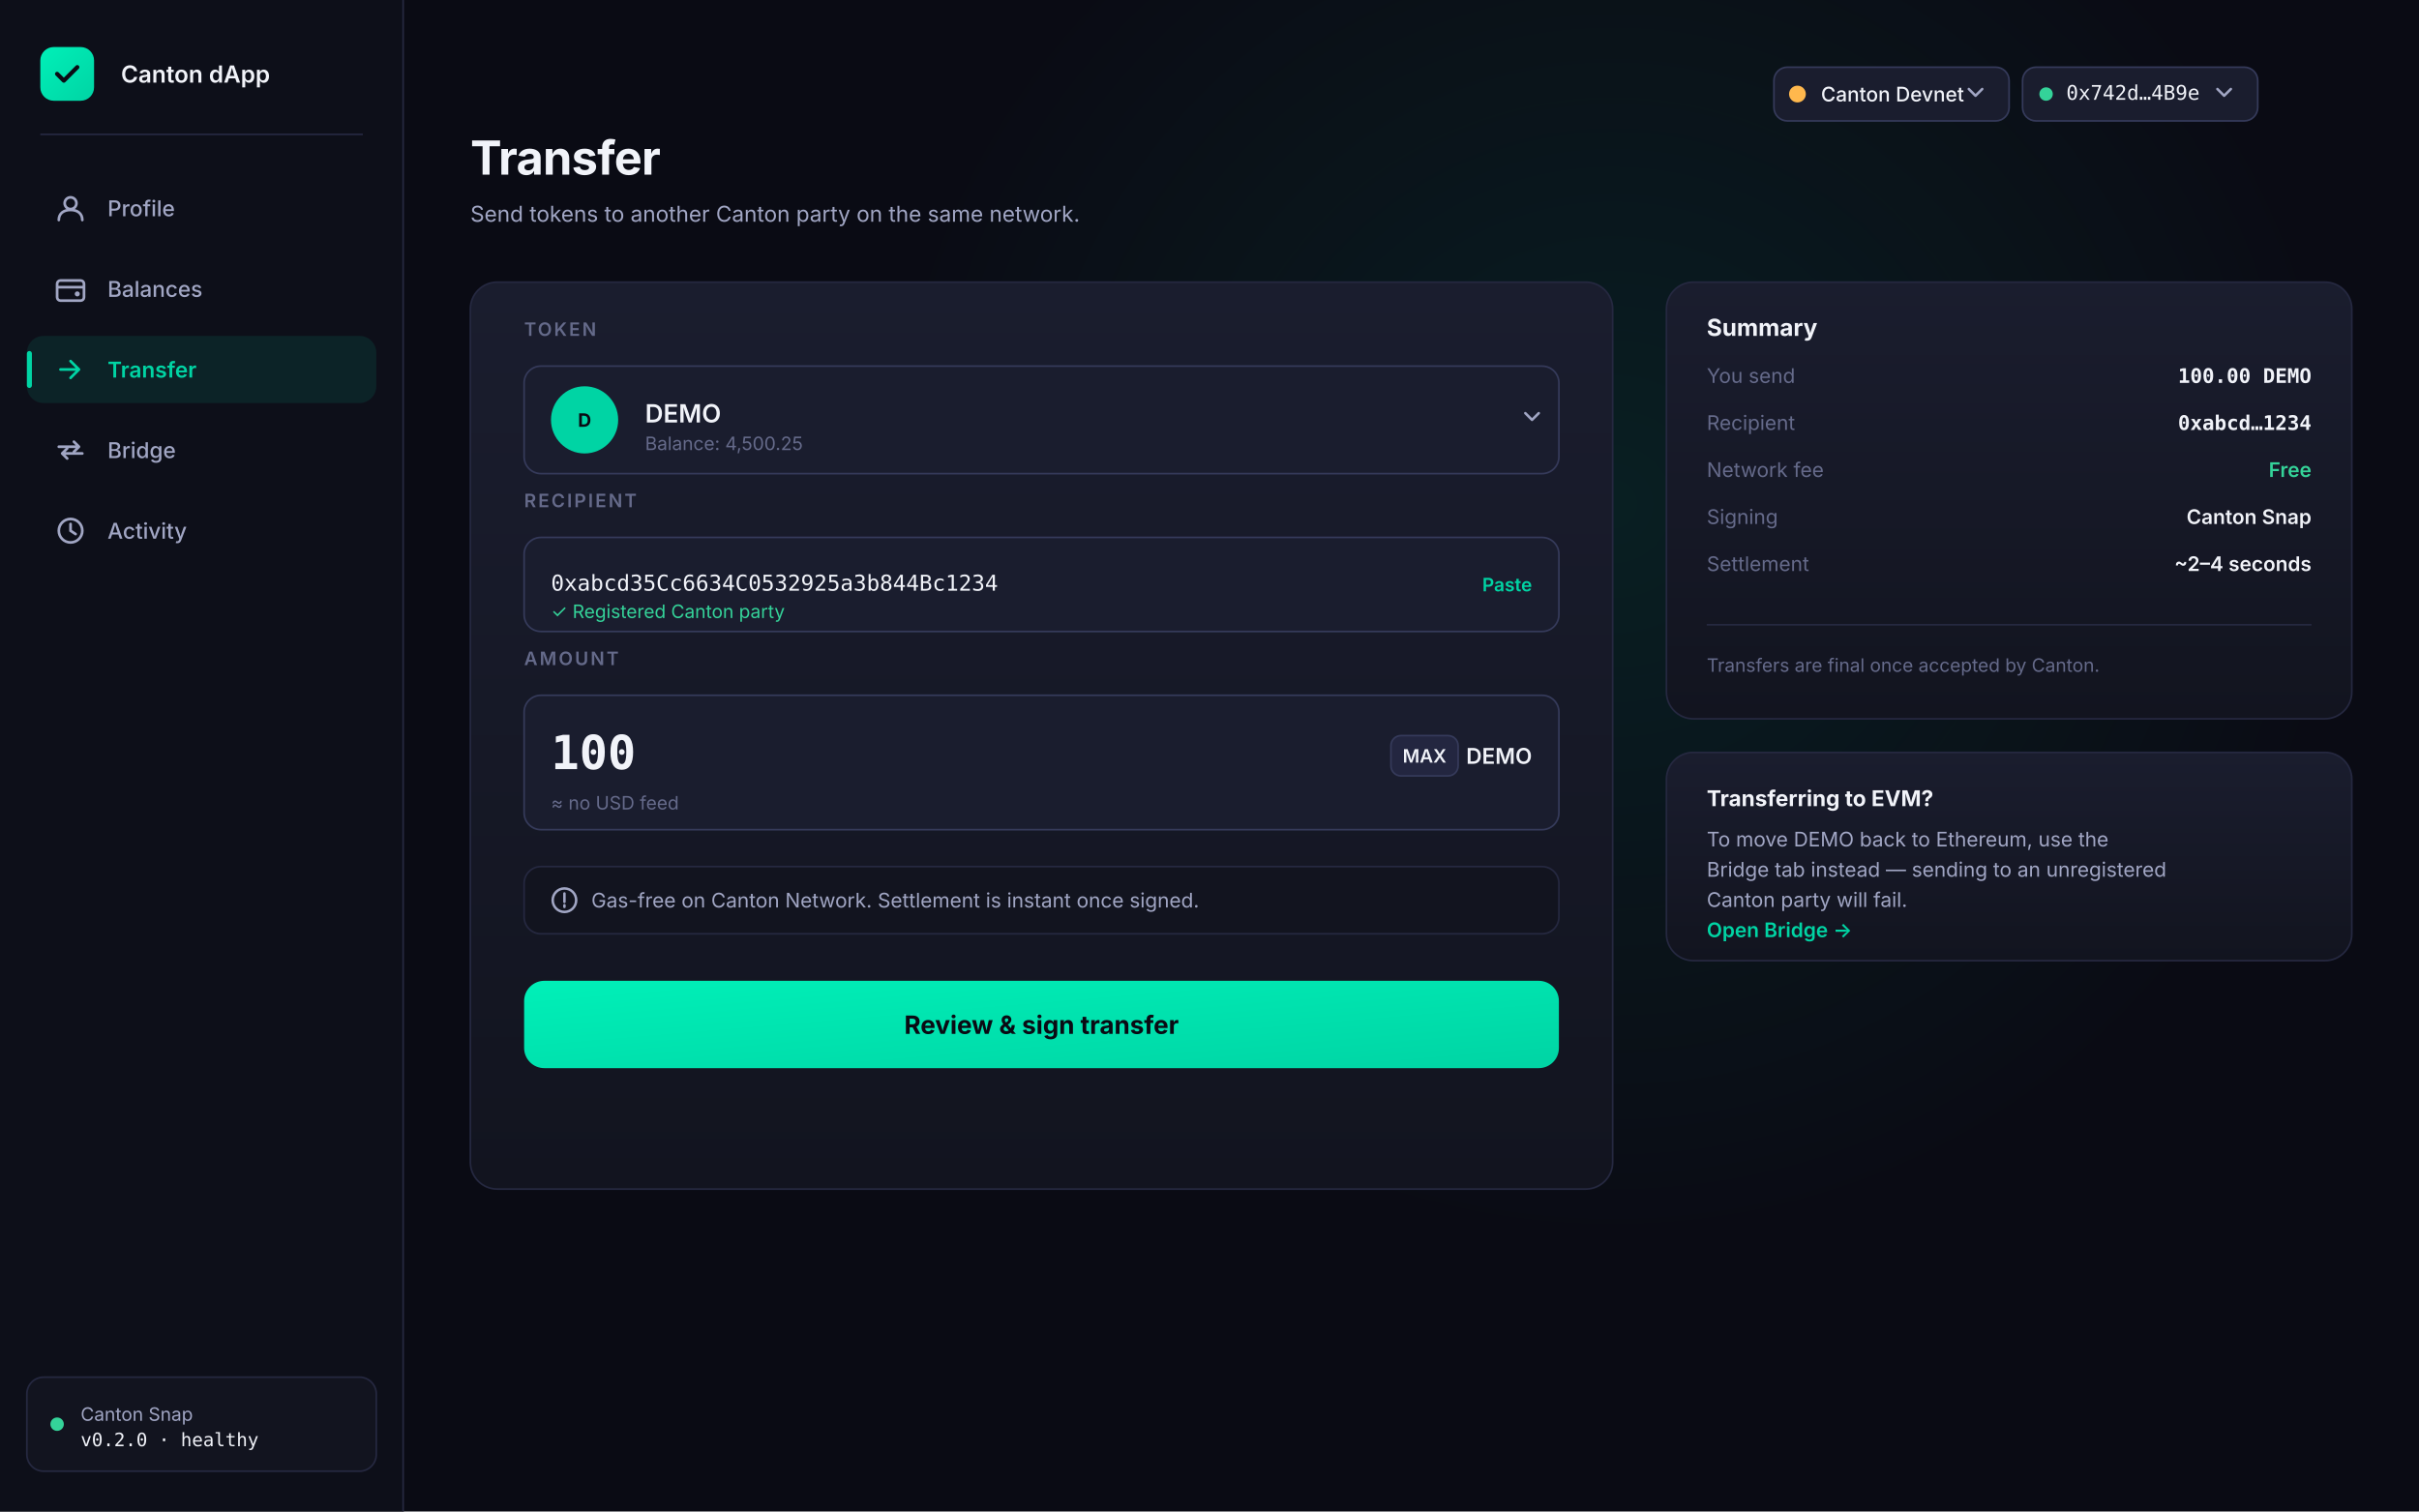
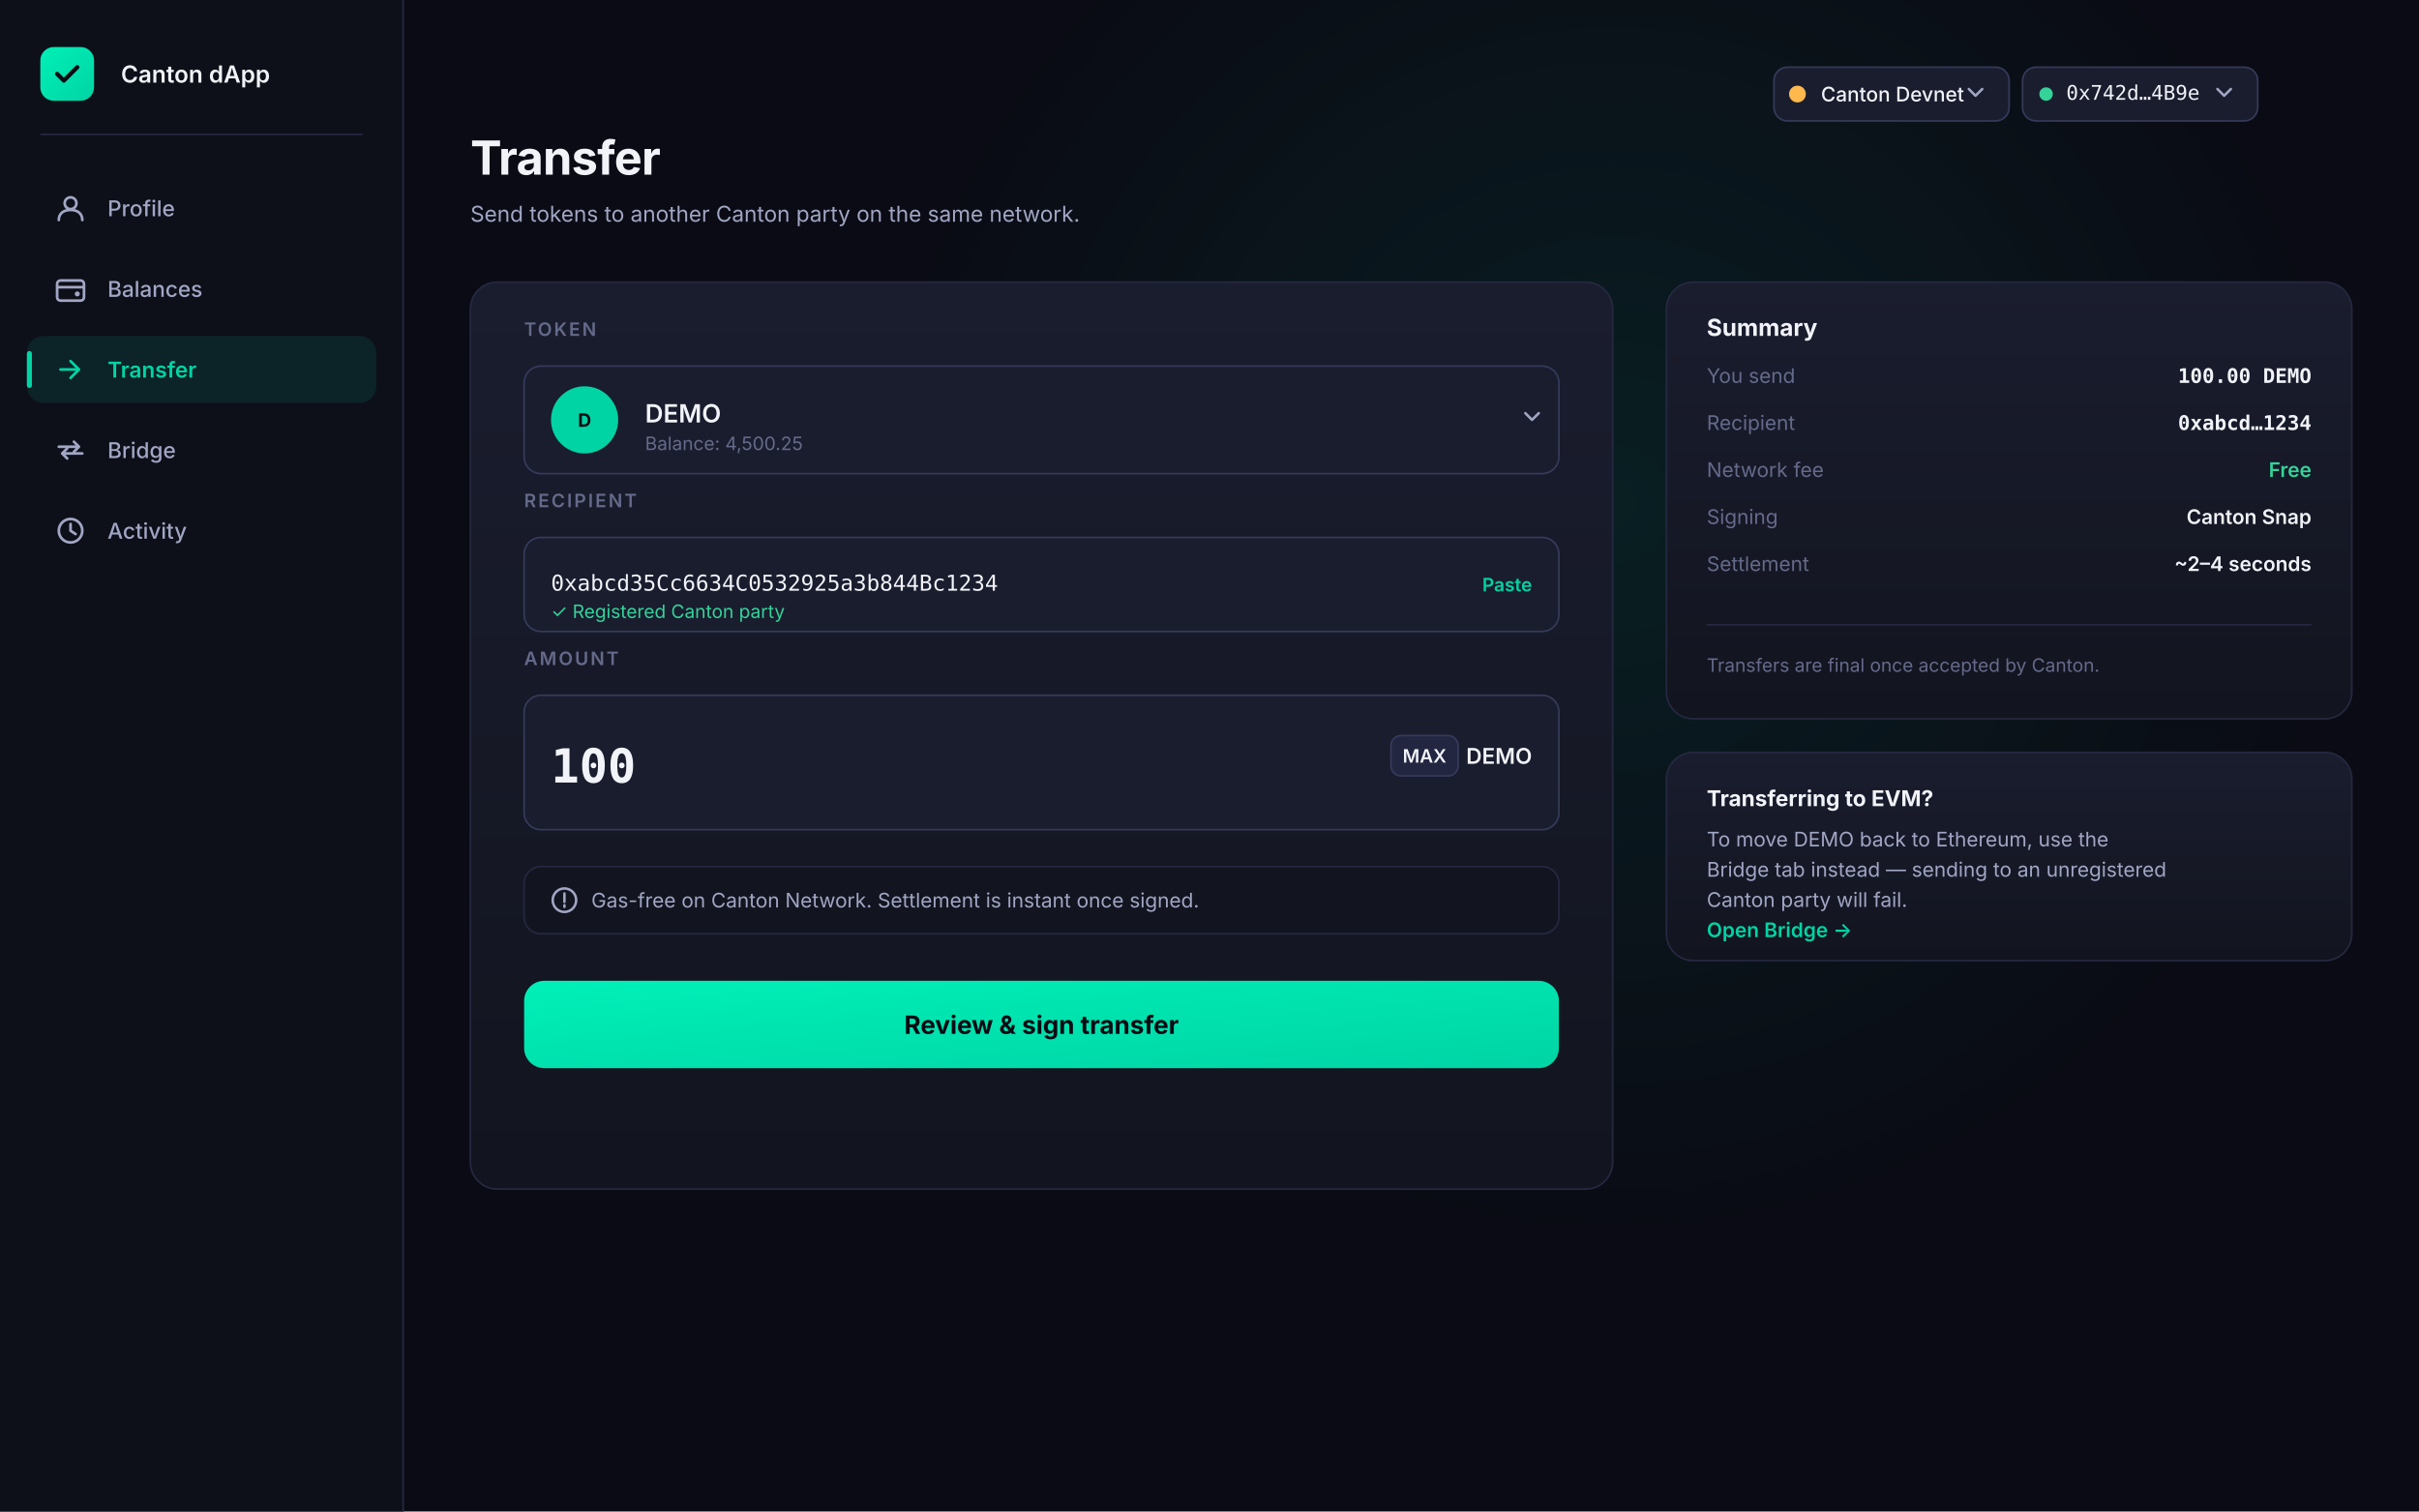
<svg xmlns="http://www.w3.org/2000/svg" width="1440" height="900" viewBox="0 0 1440 900" font-family="Inter, system-ui, sans-serif">
  <defs>
    <radialGradient id="orbBrand" cx="50%" cy="50%" r="50%">
      <stop offset="0%" stop-color="#00d4a4" stop-opacity="0.10" />
      <stop offset="100%" stop-color="#00d4a4" stop-opacity="0" />
    </radialGradient>
    <linearGradient id="cardBg" x1="0" y1="0" x2="0" y2="1">
      <stop offset="0%" stop-color="#1a1d2e" />
      <stop offset="100%" stop-color="#12141f" />
    </linearGradient>
    <linearGradient id="ctaFill" x1="0" y1="0" x2="1" y2="1">
      <stop offset="0%" stop-color="#00f0b8" />
      <stop offset="100%" stop-color="#00d4a4" />
    </linearGradient>
    <symbol id="icoProfile" viewBox="0 0 20 20">
      <circle cx="10" cy="7" r="3.5" stroke="currentColor" stroke-width="1.6" fill="none" />
      <path d="M3 17 C3 13 6 11 10 11 C14 11 17 13 17 17" stroke="currentColor" stroke-width="1.6" stroke-linecap="round" fill="none" />
    </symbol>
    <symbol id="icoBalances" viewBox="0 0 20 20">
      <rect x="2" y="5" width="16" height="12" rx="2" stroke="currentColor" stroke-width="1.6" fill="none" />
      <path d="M2 9 H18" stroke="currentColor" stroke-width="1.6" />
      <circle cx="14" cy="13" r="1.5" fill="currentColor" />
    </symbol>
    <symbol id="icoTransfer" viewBox="0 0 20 20">
      <path d="M4 10 H15 M10 5 L15 10 L10 15" stroke="currentColor" stroke-width="1.6" stroke-linecap="round" stroke-linejoin="round" fill="none" />
    </symbol>
    <symbol id="icoBridge" viewBox="0 0 20 20">
      <path d="M3 8 H15 M12 5 L15 8 L12 11" stroke="currentColor" stroke-width="1.6" stroke-linecap="round" stroke-linejoin="round" fill="none" />
      <path d="M17 12 H5 M8 15 L5 12 L8 9" stroke="currentColor" stroke-width="1.6" stroke-linecap="round" stroke-linejoin="round" fill="none" />
    </symbol>
    <symbol id="icoActivity" viewBox="0 0 20 20">
      <circle cx="10" cy="10" r="7" stroke="currentColor" stroke-width="1.6" fill="none" />
      <path d="M10 6 V10 L13 12" stroke="currentColor" stroke-width="1.6" stroke-linecap="round" fill="none" />
    </symbol>
  </defs>
  <rect width="1440" height="900" fill="#0a0b14" />
  <circle cx="960" cy="300" r="440" fill="url(#orbBrand)" />
  <g>
    <rect width="240" height="900" fill="#0d0f19" />
    <line x1="240" y1="0" x2="240" y2="900" stroke="#252840" />
    <g transform="translate(24, 28)">
      <rect width="32" height="32" rx="8" fill="url(#ctaFill)" />
      <path d="M10 16 L14 20 L22 12" stroke="#0a0b14" stroke-width="2.5" stroke-linecap="round" stroke-linejoin="round" fill="none" />
      <text x="48" y="16" font-size="14" font-weight="600" fill="#f1f3f9" dominant-baseline="middle">Canton dApp</text>
    </g>
    <line x1="24" y1="80" x2="216" y2="80" stroke="#252840" />
    <g font-size="13" font-weight="500" transform="translate(0, 104)">
      <g transform="translate(16, 0)">
        <g transform="translate(16, 10)" color="#a1a6c4">
          <use href="#icoProfile" width="20" height="20" />
        </g>
        <text x="48" y="20" fill="#a1a6c4" dominant-baseline="middle">Profile</text>
      </g>
      <g transform="translate(16, 48)">
        <g transform="translate(16, 10)" color="#a1a6c4">
          <use href="#icoBalances" width="20" height="20" />
        </g>
        <text x="48" y="20" fill="#a1a6c4" dominant-baseline="middle">Balances</text>
      </g>
      <g transform="translate(16, 96)">
        <rect width="208" height="40" rx="10" fill="#00d4a4" fill-opacity="0.1" />
        <rect width="3" height="22" y="9" rx="1.5" fill="#00d4a4" />
        <g transform="translate(16, 10)" color="#00d4a4">
          <use href="#icoTransfer" width="20" height="20" />
        </g>
        <text x="48" y="20" fill="#00d4a4" font-weight="600" dominant-baseline="middle">Transfer</text>
      </g>
      <g transform="translate(16, 144)">
        <g transform="translate(16, 10)" color="#a1a6c4">
          <use href="#icoBridge" width="20" height="20" />
        </g>
        <text x="48" y="20" fill="#a1a6c4" dominant-baseline="middle">Bridge</text>
      </g>
      <g transform="translate(16, 192)">
        <g transform="translate(16, 10)" color="#a1a6c4">
          <use href="#icoActivity" width="20" height="20" />
        </g>
        <text x="48" y="20" fill="#a1a6c4" dominant-baseline="middle">Activity</text>
      </g>
    </g>
-     <g transform="translate(16, 820)">
-       <rect width="208" height="56" rx="10" fill="#12141f" stroke="#252840" />
-       <circle cx="18" cy="28" r="4" fill="#34d399" />
-       <text x="32" y="22" font-size="11" fill="#a1a6c4" dominant-baseline="middle">Canton Snap</text>
-       <text x="32" y="38" font-size="11" font-family="JetBrains Mono, monospace" fill="#f1f3f9" dominant-baseline="middle">v0.2.0 · healthy</text>
-     </g>
  </g>
  <g transform="translate(1056, 40)">
    <rect width="140" height="32" rx="8" fill="#1a1d2e" stroke="#353a5a" />
    <circle cx="14" cy="16" r="5" fill="#ffb84d" />
    <text x="28" y="16" font-size="12" font-weight="500" fill="#f1f3f9" dominant-baseline="middle">Canton Devnet</text>
    <path d="M116 13 L120 17 L124 13" stroke="#a1a6c4" stroke-width="1.5" stroke-linecap="round" stroke-linejoin="round" fill="none" />
  </g>
  <g transform="translate(1204, 40)">
    <rect width="140" height="32" rx="8" fill="#1a1d2e" stroke="#353a5a" />
    <circle cx="14" cy="16" r="4" fill="#34d399" />
    <text x="26" y="16" font-size="12" font-family="JetBrains Mono, monospace" fill="#f1f3f9" dominant-baseline="middle">0x742d…4B9e</text>
    <path d="M116 13 L120 17 L124 13" stroke="#a1a6c4" stroke-width="1.5" stroke-linecap="round" stroke-linejoin="round" fill="none" />
  </g>
  <g transform="translate(280, 104)">
    <text font-size="28" font-weight="700" fill="#f1f3f9" letter-spacing="-0.4">Transfer</text>
    <text y="28" font-size="13" fill="#a1a6c4">Send tokens to another Canton party on the same network.</text>
    <g transform="translate(0, 64)">
      <rect width="680" height="540" rx="16" fill="url(#cardBg)" stroke="#252840" />
      <g transform="translate(32, 32)">
        <text font-size="11" font-weight="600" letter-spacing="1.2" fill="#656a8a">TOKEN</text>
        <g transform="translate(0, 18)">
          <rect width="616" height="64" rx="10" fill="#1a1d2e" stroke="#353a5a" />
          <g transform="translate(16, 12)">
            <circle cx="20" cy="20" r="20" fill="#00d4a4" />
            <text x="20" y="20" font-size="11" font-weight="700" fill="#0a0b14" text-anchor="middle" dominant-baseline="middle">D</text>
          </g>
          <text x="72" y="28" font-size="15" font-weight="600" fill="#f1f3f9" dominant-baseline="middle">DEMO</text>
          <text x="72" y="46" font-size="11" fill="#656a8a" dominant-baseline="middle">Balance: 4,500.25</text>
          <path d="M596 28 L600 32 L604 28" stroke="#a1a6c4" stroke-width="1.5" stroke-linecap="round" stroke-linejoin="round" fill="none" />
        </g>
      </g>
      <g transform="translate(32, 134)">
        <text font-size="11" font-weight="600" letter-spacing="1.2" fill="#656a8a">RECIPIENT</text>
        <g transform="translate(0, 18)">
          <rect width="616" height="56" rx="10" fill="#1a1d2e" stroke="#353a5a" />
          <text x="16" y="28" font-size="13" font-family="JetBrains Mono, monospace" fill="#f1f3f9" dominant-baseline="middle">0xabcd35Cc6634C0532925a3b844Bc1234</text>
          <text x="16" y="44" font-size="11" fill="#34d399" dominant-baseline="middle">✓ Registered Canton party</text>
          <text x="600" y="28" font-size="11" font-weight="600" fill="#00d4a4" text-anchor="end" dominant-baseline="middle">Paste</text>
        </g>
      </g>
      <g transform="translate(32, 228)">
        <text font-size="11" font-weight="600" letter-spacing="1.2" fill="#656a8a">AMOUNT</text>
        <g transform="translate(0, 18)">
          <rect width="616" height="80" rx="10" fill="#1a1d2e" stroke="#353a5a" />
-           <text x="16" y="36" font-size="28" font-weight="700" font-family="JetBrains Mono, monospace" fill="#f1f3f9" dominant-baseline="middle">100</text>
-           <text x="16" y="64" font-size="11" fill="#656a8a" dominant-baseline="middle">≈ no USD feed</text>
+           <text x="16" y="44" font-size="28" font-weight="700" font-family="JetBrains Mono, monospace" fill="#f1f3f9" dominant-baseline="middle">100</text>
          <g transform="translate(516, 24)">
            <rect width="40" height="24" rx="6" fill="#232640" stroke="#353a5a" />
            <text x="20" y="12" font-size="11" font-weight="600" fill="#f1f3f9" text-anchor="middle" dominant-baseline="middle">MAX</text>
          </g>
          <text x="600" y="36" font-size="13" font-weight="600" fill="#f1f3f9" text-anchor="end" dominant-baseline="middle">DEMO</text>
        </g>
      </g>
      <g transform="translate(32, 348)">
        <rect width="616" height="40" rx="10" fill="#12141f" stroke="#252840" />
        <g transform="translate(16, 12)" stroke="#a1a6c4" stroke-width="1.5" fill="none" stroke-linecap="round" stroke-linejoin="round">
          <circle cx="8" cy="8" r="7" />
          <path d="M8 4 V9 M8 11 V12" />
        </g>
        <text x="40" y="20" font-size="12" fill="#a1a6c4" dominant-baseline="middle">Gas-free on Canton Network. Settlement is instant once signed.</text>
      </g>
      <g transform="translate(32, 416)">
        <rect width="616" height="52" rx="12" fill="url(#ctaFill)" />
        <text x="308" y="26" font-size="15" font-weight="700" fill="#0a0b14" text-anchor="middle" dominant-baseline="middle">Review &amp; sign transfer</text>
      </g>
    </g>
    <g transform="translate(712, 64)">
      <rect width="408" height="260" rx="16" fill="url(#cardBg)" stroke="#252840" />
      <text x="24" y="32" font-size="14" font-weight="700" fill="#f1f3f9">Summary</text>
      <g transform="translate(24, 60)" font-size="12">
        <g>
          <text fill="#656a8a">You send</text>
          <text x="360" fill="#f1f3f9" font-weight="600" text-anchor="end" font-family="JetBrains Mono, monospace">100.00 DEMO</text>
        </g>
        <g transform="translate(0, 28)">
          <text fill="#656a8a">Recipient</text>
          <text x="360" fill="#f1f3f9" font-weight="600" text-anchor="end" font-family="JetBrains Mono, monospace">0xabcd…1234</text>
        </g>
        <g transform="translate(0, 56)">
          <text fill="#656a8a">Network fee</text>
          <text x="360" fill="#34d399" font-weight="600" text-anchor="end">Free</text>
        </g>
        <g transform="translate(0, 84)">
          <text fill="#656a8a">Signing</text>
          <text x="360" fill="#f1f3f9" font-weight="600" text-anchor="end">Canton Snap</text>
        </g>
        <g transform="translate(0, 112)">
          <text fill="#656a8a">Settlement</text>
          <text x="360" fill="#f1f3f9" font-weight="600" text-anchor="end">~2–4 seconds</text>
        </g>
      </g>
      <line x1="24" y1="204" x2="384" y2="204" stroke="#252840" />
      <text x="24" y="232" font-size="11" fill="#656a8a">
        <tspan>Transfers are final once accepted by Canton.</tspan>
      </text>
    </g>
    <g transform="translate(712, 344)">
      <rect width="408" height="124" rx="16" fill="url(#cardBg)" stroke="#252840" />
      <text x="24" y="32" font-size="13" font-weight="700" fill="#f1f3f9">Transferring to EVM?</text>
      <text x="24" y="56" font-size="12" fill="#a1a6c4">To move DEMO back to Ethereum, use the</text>
      <text x="24" y="74" font-size="12" fill="#a1a6c4">Bridge tab instead — sending to an unregistered</text>
      <text x="24" y="92" font-size="12" fill="#a1a6c4">Canton party will fail.</text>
      <text x="24" y="110" font-size="12" font-weight="600" fill="#00d4a4">Open Bridge →</text>
    </g>
  </g>
</svg>
